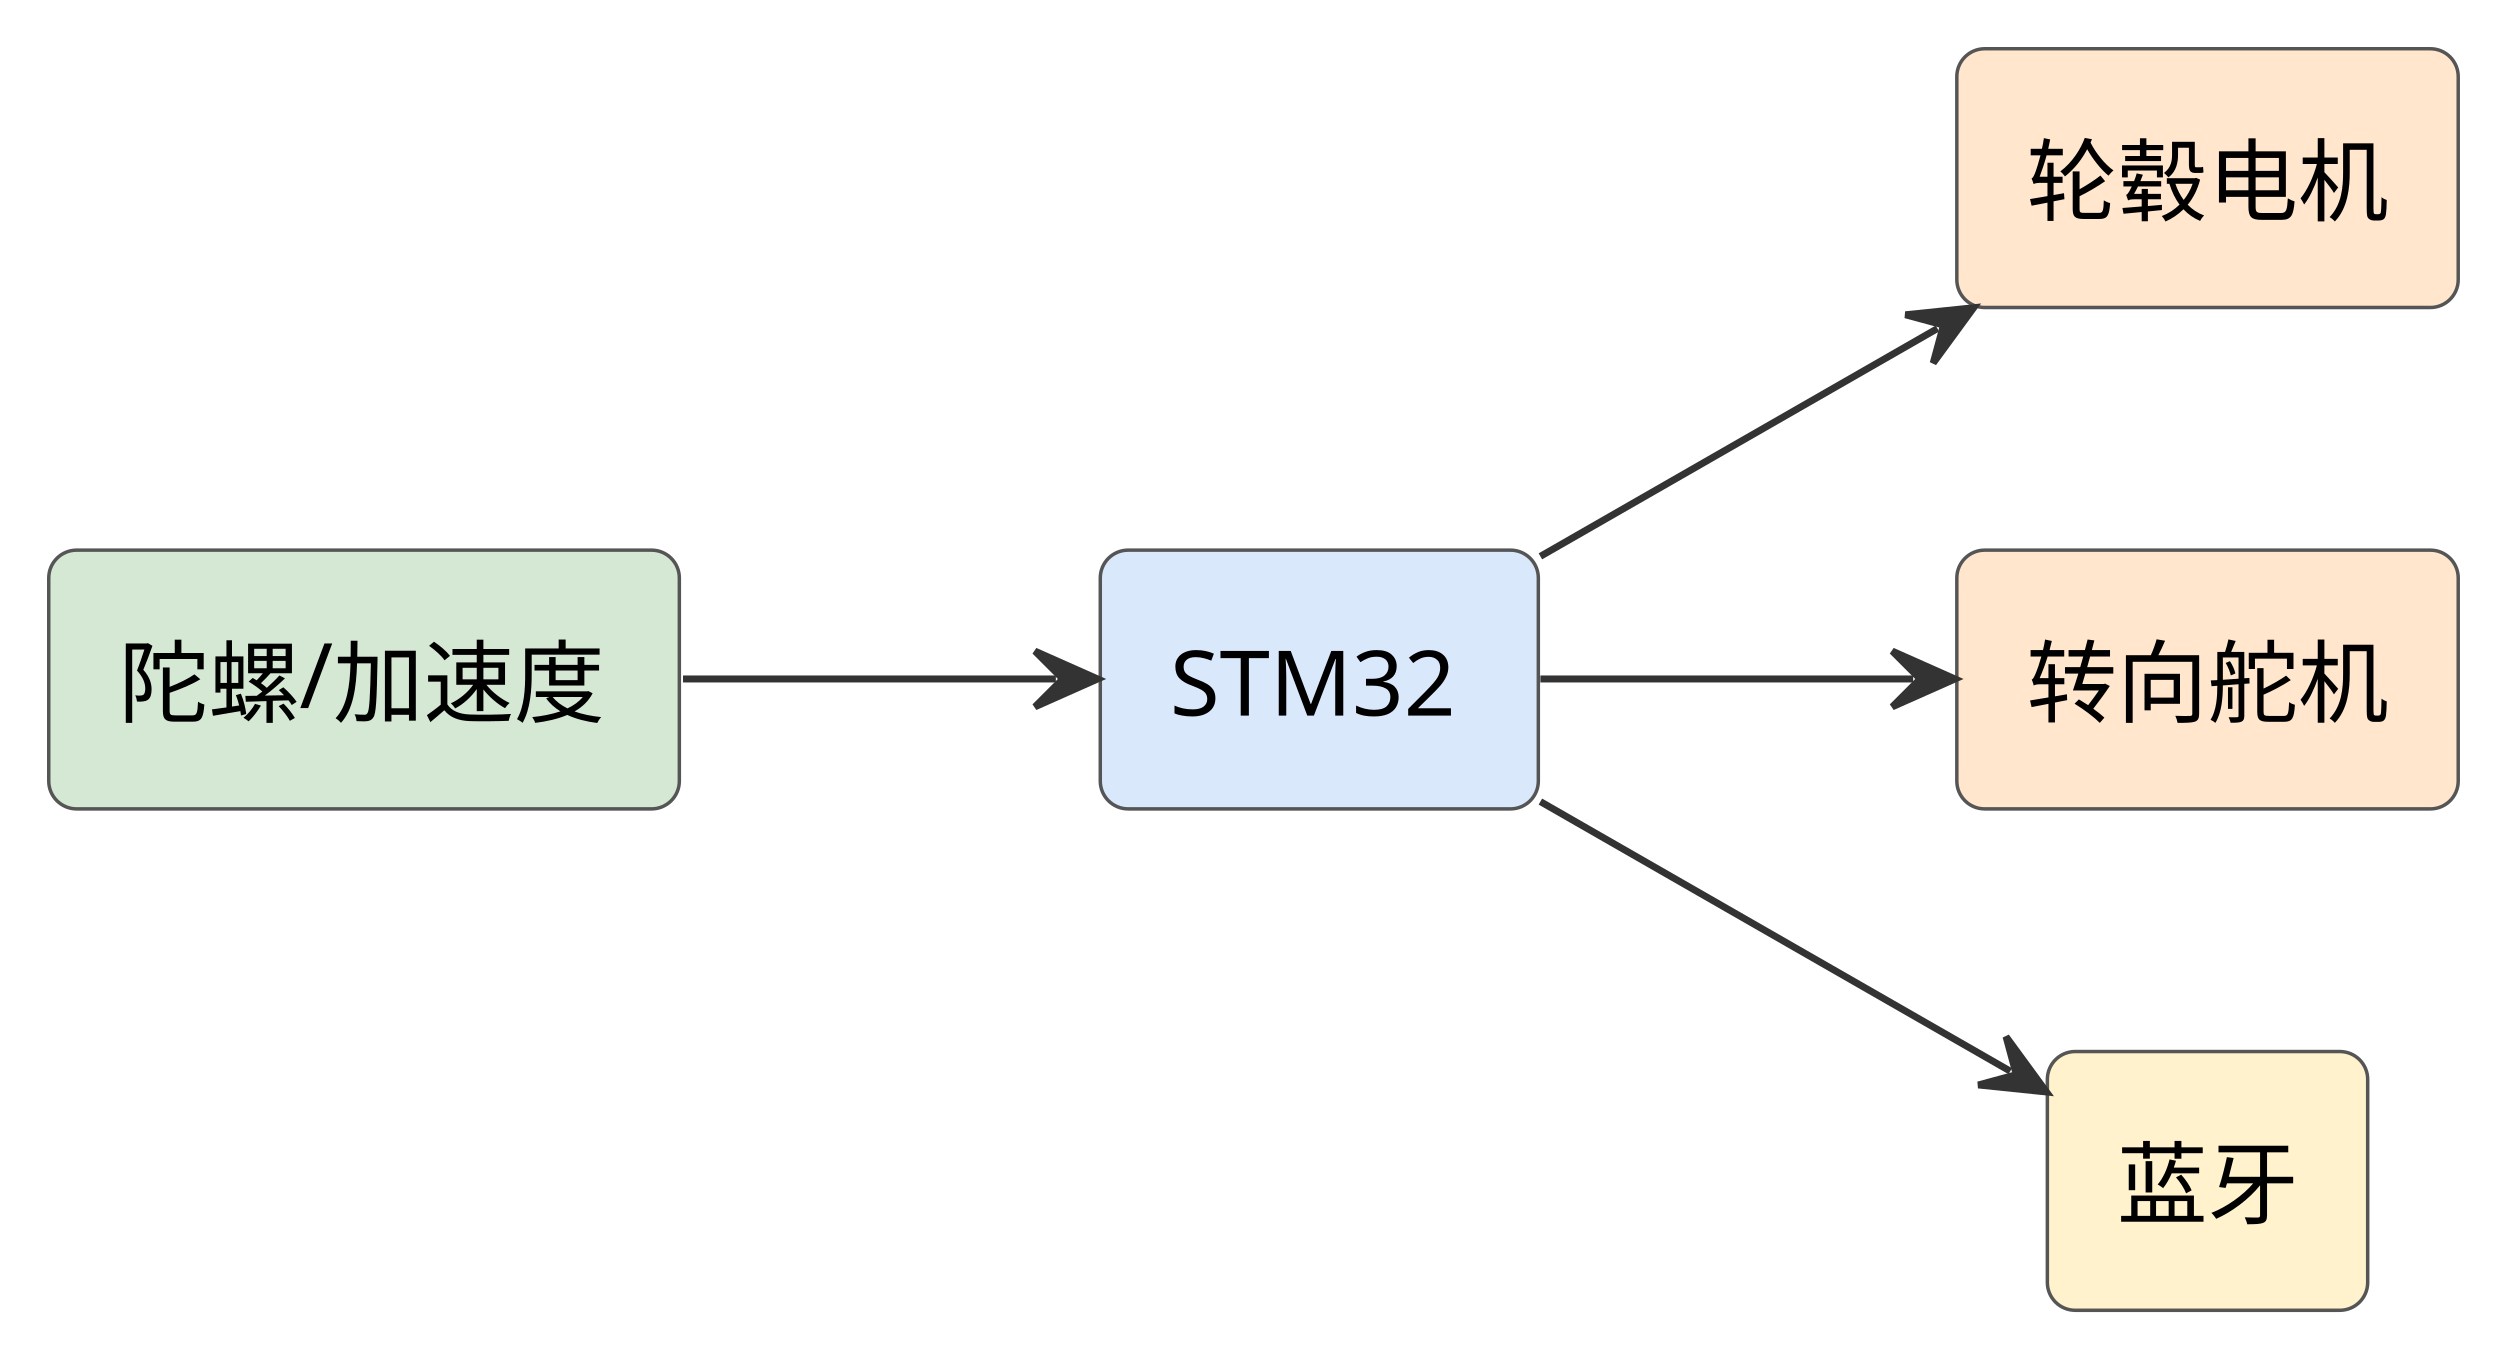
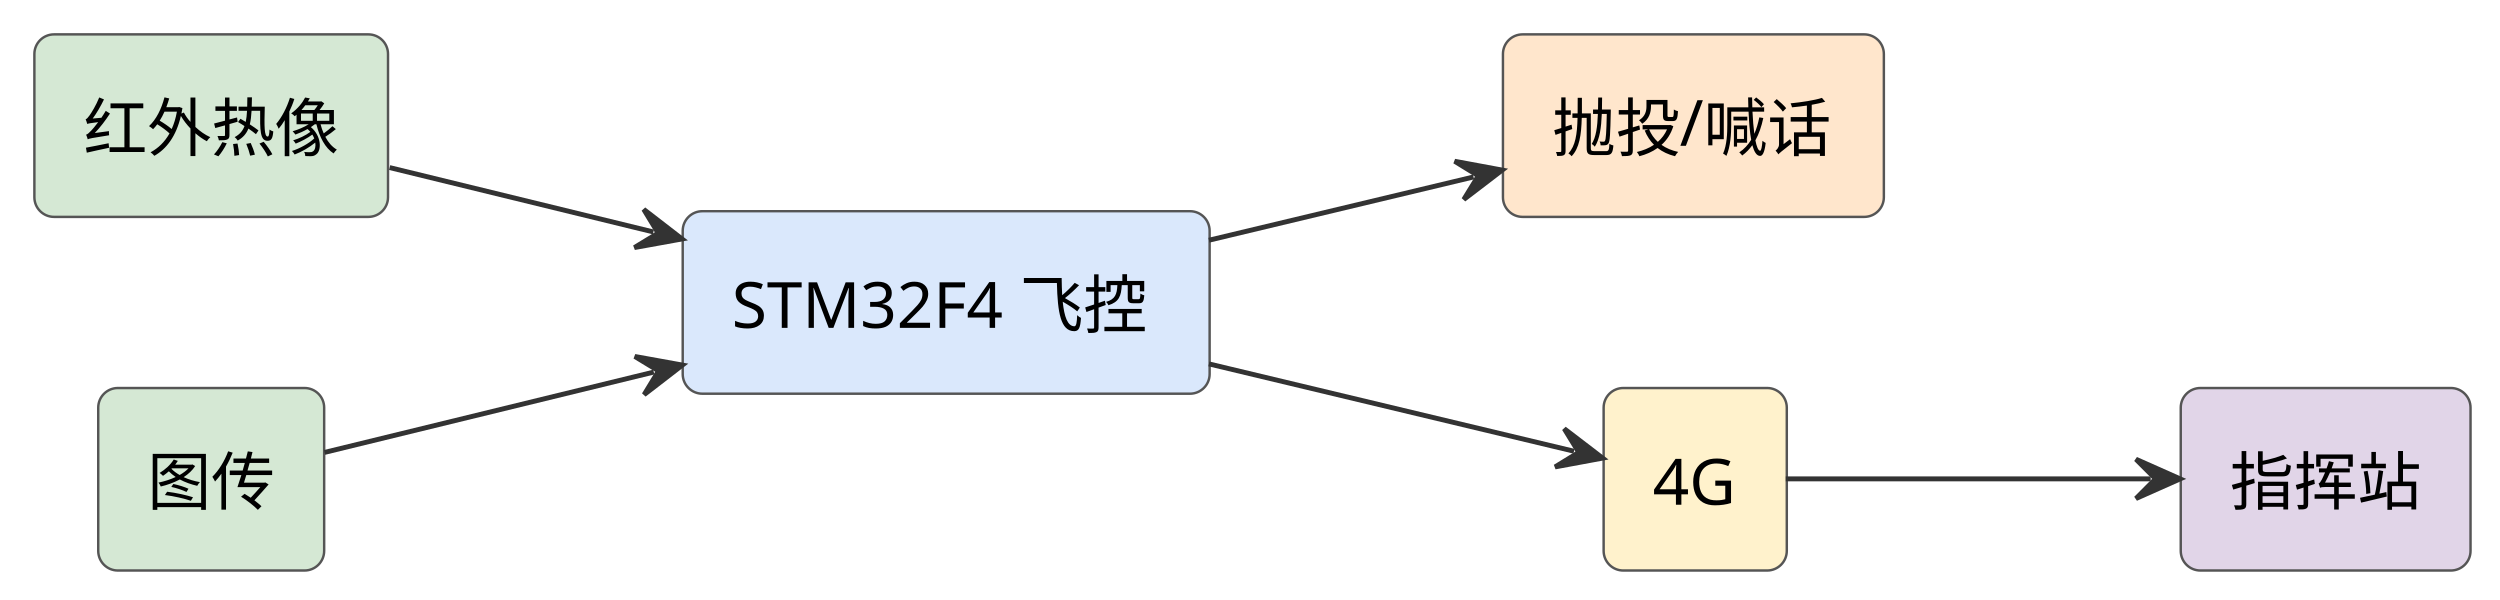
- <svg xmlns="http://www.w3.org/2000/svg" contentStyleType="text/css" height="194px" preserveAspectRatio="none" style="width:359px;height:194px;background:#FFFFFF;" version="1.1" viewBox="0 0 359 194" width="359px" zoomAndPan="magnify">
+ <svg xmlns="http://www.w3.org/2000/svg" contentStyleType="text/css" height="122px" preserveAspectRatio="none" style="width:509px;height:122px;background:#FFFFFF;" version="1.1" viewBox="0 0 509 122" width="509px" zoomAndPan="magnify">
  <defs />
  <g>
-     <g id="elem_imu">
-       <rect fill="#D5E8D4" height="37.158" rx="4" ry="4" style="stroke:#555555;stroke-width:0.5;" width="90.554" x="7" y="79" />
-       <text fill="#000000" font-family="Microsoft YaHei" font-size="13" lengthAdjust="spacing" textLength="70.554" x="17" y="102.755">陀螺/加速度</text>
+     <g id="elem_fc">
+       <rect fill="#DAE8FC" height="37.158" rx="4" ry="4" style="stroke:#555555;stroke-width:0.5;" width="107.28" x="139" y="43" />
+       <text fill="#000000" font-family="Microsoft YaHei" font-size="13" lengthAdjust="spacing" textLength="87.28" x="149" y="66.755">STM32F4 飞控</text>
    </g>
-     <g id="elem_stm">
-       <rect fill="#DAE8FC" height="37.158" rx="4" ry="4" style="stroke:#555555;stroke-width:0.5;" width="62.904" x="158" y="79" />
-       <text fill="#000000" font-family="Microsoft YaHei" font-size="13" lengthAdjust="spacing" textLength="42.904" x="168" y="102.755">STM32</text>
+     <g id="elem_ir">
+       <rect fill="#D5E8D4" height="37.158" rx="4" ry="4" style="stroke:#555555;stroke-width:0.5;" width="72" x="7" y="7" />
+       <text fill="#000000" font-family="Microsoft YaHei" font-size="13" lengthAdjust="spacing" textLength="52" x="17" y="30.755">红外热像</text>
    </g>
-     <g id="elem_motor">
-       <rect fill="#FFE6CC" height="37.158" rx="4" ry="4" style="stroke:#555555;stroke-width:0.5;" width="72" x="281" y="7" />
-       <text fill="#000000" font-family="Microsoft YaHei" font-size="13" lengthAdjust="spacing" textLength="52" x="291" y="30.755">轮毂电机</text>
+     <g id="elem_cam">
+       <rect fill="#D5E8D4" height="37.158" rx="4" ry="4" style="stroke:#555555;stroke-width:0.5;" width="46" x="20" y="79" />
+       <text fill="#000000" font-family="Microsoft YaHei" font-size="13" lengthAdjust="spacing" textLength="26" x="30" y="102.755">图传</text>
    </g>
-     <g id="elem_servo">
-       <rect fill="#FFE6CC" height="37.158" rx="4" ry="4" style="stroke:#555555;stroke-width:0.5;" width="72" x="281" y="79" />
-       <text fill="#000000" font-family="Microsoft YaHei" font-size="13" lengthAdjust="spacing" textLength="52" x="291" y="102.755">转向舵机</text>
+     <g id="elem_drop">
+       <rect fill="#FFE6CC" height="37.158" rx="4" ry="4" style="stroke:#555555;stroke-width:0.5;" width="77.554" x="306" y="7" />
+       <text fill="#000000" font-family="Microsoft YaHei" font-size="13" lengthAdjust="spacing" textLength="57.554" x="316" y="30.755">抛投/喊话</text>
    </g>
-     <g id="elem_bt">
-       <rect fill="#FFF2CC" height="37.158" rx="4" ry="4" style="stroke:#555555;stroke-width:0.5;" width="46" x="294" y="151" />
-       <text fill="#000000" font-family="Microsoft YaHei" font-size="13" lengthAdjust="spacing" textLength="26" x="304" y="174.755">蓝牙</text>
+     <g id="elem_g">
+       <rect fill="#FFF2CC" height="37.158" rx="4" ry="4" style="stroke:#555555;stroke-width:0.5;" width="37.291" x="326.5" y="79" />
+       <text fill="#000000" font-family="Microsoft YaHei" font-size="13" lengthAdjust="spacing" textLength="17.291" x="336.5" y="102.755">4G</text>
    </g>
-     <g id="link_imu_stm">
-       <path d="M98.08,97.5 C117.59,97.5 133.99,97.5 151.62,97.5 " fill="none" id="imu-to-stm" style="stroke:#333333;stroke-width:1.0;" />
-       <polygon fill="#333333" points="157.62,97.5,148.62,93.5,152.62,97.5,148.62,101.5,157.62,97.5" style="stroke:#333333;stroke-width:1.0;" />
+     <g id="elem_gs">
+       <rect fill="#E1D5E8" height="37.158" rx="4" ry="4" style="stroke:#555555;stroke-width:0.5;" width="59" x="444" y="79" />
+       <text fill="#000000" font-family="Microsoft YaHei" font-size="13" lengthAdjust="spacing" textLength="39" x="454" y="102.755">指挥站</text>
    </g>
-     <g id="link_stm_motor">
-       <path d="M221.2,79.89 C240.07,69.06 259.016,58.197 278.216,47.177 " fill="none" id="stm-to-motor" style="stroke:#333333;stroke-width:1.0;" />
-       <polygon fill="#333333" points="283.42,44.19,273.623,45.201,279.084,46.679,277.606,52.139,283.42,44.19" style="stroke:#333333;stroke-width:1.0;" />
+     <g id="link_ir_fc">
+       <path d="M79.33,34.12 C97.14,38.47 113.271,42.408 133.031,47.228 " fill="none" id="ir-to-fc" style="stroke:#333333;stroke-width:1.0;" />
+       <polygon fill="#333333" points="138.86,48.65,131.064,42.631,134.002,47.465,129.168,50.403,138.86,48.65" style="stroke:#333333;stroke-width:1.0;" />
    </g>
-     <g id="link_stm_servo">
-       <path d="M221.2,97.5 C239.2,97.5 256,97.5 274.73,97.5 " fill="none" id="stm-to-servo" style="stroke:#333333;stroke-width:1.0;" />
-       <polygon fill="#333333" points="280.73,97.5,271.73,93.5,275.73,97.5,271.73,101.5,280.73,97.5" style="stroke:#333333;stroke-width:1.0;" />
+     <g id="link_cam_fc">
+       <path d="M66.08,92.11 C85.29,87.42 108.061,81.862 133.111,75.752 " fill="none" id="cam-to-fc" style="stroke:#333333;stroke-width:1.0;" />
+       <polygon fill="#333333" points="138.94,74.33,129.249,72.577,134.082,75.515,131.144,80.349,138.94,74.33" style="stroke:#333333;stroke-width:1.0;" />
    </g>
-     <g id="link_stm_bt">
-       <path d="M221.2,115.11 C243.7,128.02 268.496,142.244 288.676,153.824 " fill="none" id="stm-to-bt" style="stroke:#333333;stroke-width:1.0;" />
-       <polygon fill="#333333" points="293.88,156.81,288.065,148.861,289.543,154.321,284.083,155.8,293.88,156.81" style="stroke:#333333;stroke-width:1.0;" />
+     <g id="link_fc_drop">
+       <path d="M246.14,48.91 C265.8,44.2 281.904,40.355 300.014,36.025 " fill="none" id="fc-to-drop" style="stroke:#333333;stroke-width:1.0;" />
+       <polygon fill="#333333" points="305.85,34.63,296.167,32.833,300.987,35.793,298.027,40.613,305.85,34.63" style="stroke:#333333;stroke-width:1.0;" />
+     </g>
+     <g id="link_fc_g">
+       <path d="M246.14,74.09 C274.11,80.78 300.845,87.172 320.465,91.872 " fill="none" id="fc-to-g" style="stroke:#333333;stroke-width:1.0;" />
+       <polygon fill="#333333" points="326.3,93.27,318.479,87.283,321.438,92.105,316.616,95.063,326.3,93.27" style="stroke:#333333;stroke-width:1.0;" />
+     </g>
+     <g id="link_g_gs">
+       <path d="M363.59,97.5 C384.36,97.5 413.21,97.5 437.88,97.5 " fill="none" id="g-to-gs" style="stroke:#333333;stroke-width:1.0;" />
+       <polygon fill="#333333" points="443.88,97.5,434.88,93.5,438.88,97.5,434.88,101.5,443.88,97.5" style="stroke:#333333;stroke-width:1.0;" />
    </g>
  </g>
</svg>
